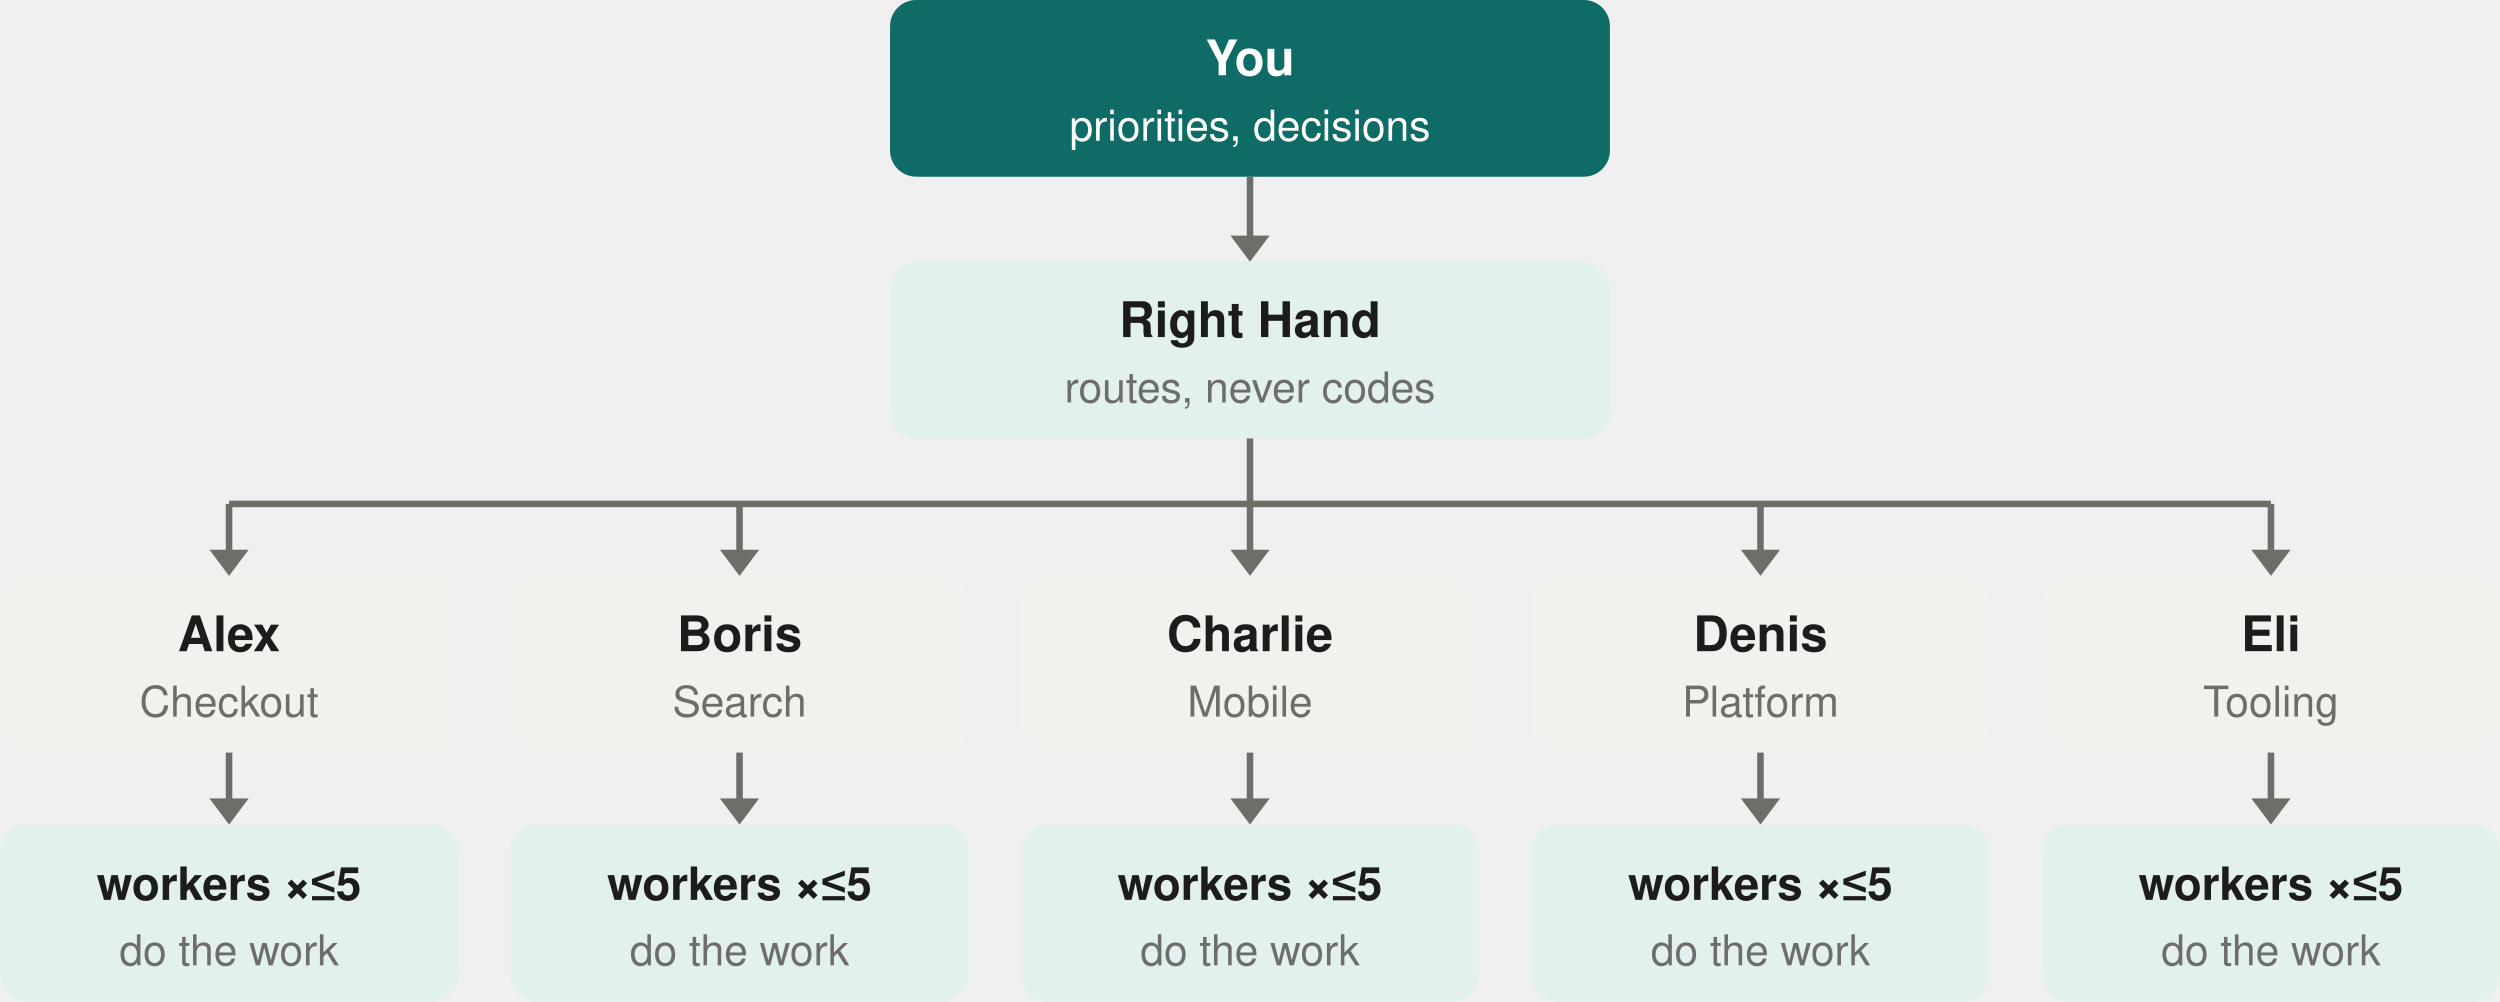
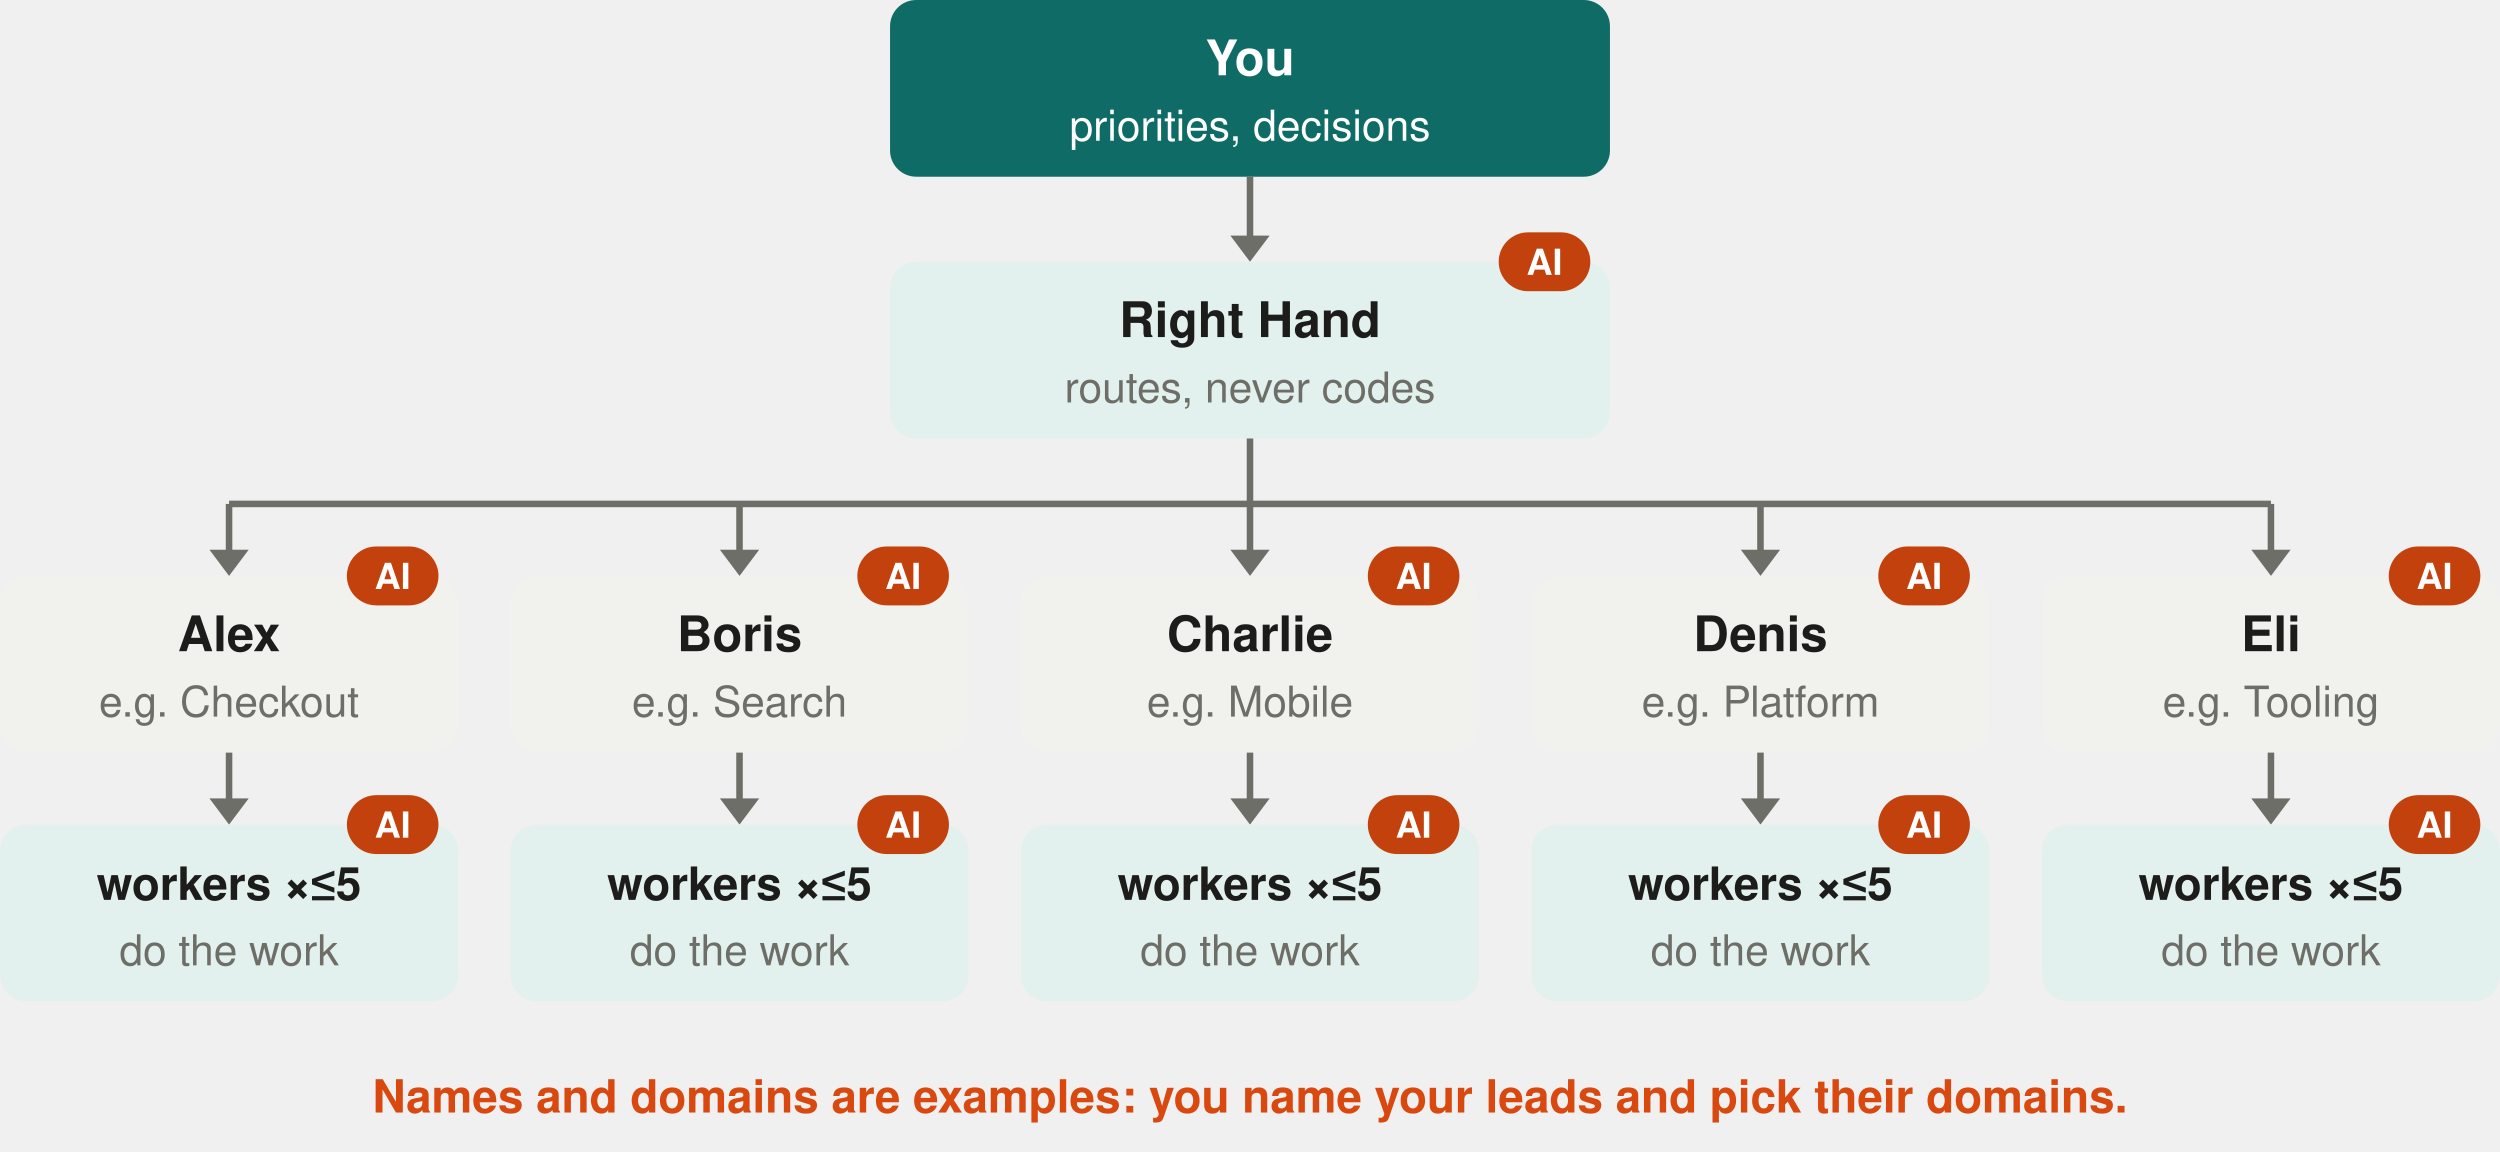
- <svg xmlns="http://www.w3.org/2000/svg" viewBox="0 0 764 306" width="764" height="306" font-family="-apple-system, BlinkMacSystemFont, 'Segoe UI', Helvetica, Arial, sans-serif">
+ <svg xmlns="http://www.w3.org/2000/svg" viewBox="0 0 764 352" width="764" height="352" font-family="-apple-system, BlinkMacSystemFont, 'Segoe UI', Helvetica, Arial, sans-serif">
  <style>
    .ink { fill: #1c1c1a; } .muted { fill: #6e6e68; }
-     .work { fill: #e3f1ee; } .wait { fill: #fbf0cf; } .stuck { fill: #f7dcd8; } .lost { fill: #e9e9e6; }
-     .box { fill: #f1f1ee; } .core { fill: #0f6b66; } .coreink { fill: #ffffff; } .soft { fill: #e3f1ee; }
-     .accent { fill: #0f6b66; } .line { stroke: #6e6e68; fill: none; stroke-width: 2; } .arrow { fill: #6e6e68; }
+     .work { fill: #e3f1ee; } .box { fill: #f1f1ee; } .core { fill: #0f6b66; } .coreink { fill: #ffffff; } .soft { fill: #e3f1ee; }
+     .chip { fill: #c2410c; } .chipink { fill: #ffffff; } .cap { fill: #d9480f; }
+     .line { stroke: #6e6e68; fill: none; stroke-width: 2; } .arrow { fill: #6e6e68; }
    @media (prefers-color-scheme: dark) {
      .ink { fill: #e6edf3; } .muted { fill: #9198a1; }
-       .work { fill: #133a36; } .wait { fill: #3d3416; } .stuck { fill: #4a2420; } .lost { fill: #2a2f36; }
-       .box { fill: #21262d; } .core { fill: #1f8a83; } .soft { fill: #133a36; }
-       .accent { fill: #4cc2b8; } .line { stroke: #9198a1; } .arrow { fill: #9198a1; }
+       .work { fill: #133a36; } .box { fill: #21262d; } .core { fill: #1f8a83; } .soft { fill: #133a36; }
+       .chip { fill: #f0883e; } .chipink { fill: #0d1117; }
+       .line { stroke: #9198a1; } .arrow { fill: #9198a1; }
    }
  </style>
-   <rect x="272.0" y="0" width="220" height="54" rx="8" class="core" />
+   <rect x="272" y="0" width="220" height="54" rx="8" class="core" />
  <text x="382.0" y="23" class="coreink" font-size="15" font-weight="700" text-anchor="middle">You</text>
  <text x="382.0" y="43" class="coreink" font-size="13" font-weight="400" text-anchor="middle">priorities, decisions</text>
  <line x1="382.0" y1="54" x2="382.0" y2="74" class="line" />
  <path d="M376.0 72 L382.0 80 L388.0 72 Z" class="arrow" />
-   <rect x="272.0" y="80" width="220" height="54" rx="8" class="soft" />
+   <rect x="272" y="80" width="220" height="54" rx="8" class="soft" />
  <text x="382.0" y="103" class="ink" font-size="15" font-weight="700" text-anchor="middle">Right Hand</text>
  <text x="382.0" y="123" class="muted" font-size="13" font-weight="400" text-anchor="middle">routes, never codes</text>
+   <rect x="458" y="71" width="28" height="18" rx="9" class="chip" />
+   <text x="472" y="84" class="chipink" font-size="11" font-weight="800" text-anchor="middle">AI</text>
  <line x1="382.0" y1="134" x2="382.0" y2="154" class="line" />
  <line x1="70.0" y1="154" x2="694.0" y2="154" class="line" />
  <line x1="70.0" y1="154" x2="70.0" y2="170" class="line" />
  <path d="M64.0 168 L70.0 176 L76.0 168 Z" class="arrow" />
  <rect x="0" y="176" width="140" height="54" rx="8" class="box" />
  <text x="70.0" y="199" class="ink" font-size="15" font-weight="700" text-anchor="middle">Alex</text>
-   <text x="70.0" y="219" class="muted" font-size="13" font-weight="400" text-anchor="middle">Checkout</text>
+   <text x="70.0" y="219" class="muted" font-size="13" font-weight="400" text-anchor="middle">e.g. Checkout</text>
+   <rect x="106" y="167" width="28" height="18" rx="9" class="chip" />
+   <text x="120" y="180" class="chipink" font-size="11" font-weight="800" text-anchor="middle">AI</text>
  <line x1="70.0" y1="230" x2="70.0" y2="246" class="line" />
  <path d="M64.0 244 L70.0 252 L76.0 244 Z" class="arrow" />
  <rect x="0" y="252" width="140" height="54" rx="8" class="work" />
  <text x="70.0" y="275" class="ink" font-size="14" font-weight="600" text-anchor="middle">workers ×≤5</text>
  <text x="70.0" y="295" class="muted" font-size="13" font-weight="400" text-anchor="middle">do the work</text>
+   <rect x="106" y="243" width="28" height="18" rx="9" class="chip" />
+   <text x="120" y="256" class="chipink" font-size="11" font-weight="800" text-anchor="middle">AI</text>
  <line x1="226.0" y1="154" x2="226.0" y2="170" class="line" />
  <path d="M220.0 168 L226.0 176 L232.0 168 Z" class="arrow" />
  <rect x="156" y="176" width="140" height="54" rx="8" class="box" />
  <text x="226.0" y="199" class="ink" font-size="15" font-weight="700" text-anchor="middle">Boris</text>
-   <text x="226.0" y="219" class="muted" font-size="13" font-weight="400" text-anchor="middle">Search</text>
+   <text x="226.0" y="219" class="muted" font-size="13" font-weight="400" text-anchor="middle">e.g. Search</text>
+   <rect x="262" y="167" width="28" height="18" rx="9" class="chip" />
+   <text x="276" y="180" class="chipink" font-size="11" font-weight="800" text-anchor="middle">AI</text>
  <line x1="226.0" y1="230" x2="226.0" y2="246" class="line" />
  <path d="M220.0 244 L226.0 252 L232.0 244 Z" class="arrow" />
  <rect x="156" y="252" width="140" height="54" rx="8" class="work" />
  <text x="226.0" y="275" class="ink" font-size="14" font-weight="600" text-anchor="middle">workers ×≤5</text>
  <text x="226.0" y="295" class="muted" font-size="13" font-weight="400" text-anchor="middle">do the work</text>
+   <rect x="262" y="243" width="28" height="18" rx="9" class="chip" />
+   <text x="276" y="256" class="chipink" font-size="11" font-weight="800" text-anchor="middle">AI</text>
  <line x1="382.0" y1="154" x2="382.0" y2="170" class="line" />
  <path d="M376.0 168 L382.0 176 L388.0 168 Z" class="arrow" />
  <rect x="312" y="176" width="140" height="54" rx="8" class="box" />
  <text x="382.0" y="199" class="ink" font-size="15" font-weight="700" text-anchor="middle">Charlie</text>
-   <text x="382.0" y="219" class="muted" font-size="13" font-weight="400" text-anchor="middle">Mobile</text>
+   <text x="382.0" y="219" class="muted" font-size="13" font-weight="400" text-anchor="middle">e.g. Mobile</text>
+   <rect x="418" y="167" width="28" height="18" rx="9" class="chip" />
+   <text x="432" y="180" class="chipink" font-size="11" font-weight="800" text-anchor="middle">AI</text>
  <line x1="382.0" y1="230" x2="382.0" y2="246" class="line" />
  <path d="M376.0 244 L382.0 252 L388.0 244 Z" class="arrow" />
  <rect x="312" y="252" width="140" height="54" rx="8" class="work" />
  <text x="382.0" y="275" class="ink" font-size="14" font-weight="600" text-anchor="middle">workers ×≤5</text>
  <text x="382.0" y="295" class="muted" font-size="13" font-weight="400" text-anchor="middle">do the work</text>
+   <rect x="418" y="243" width="28" height="18" rx="9" class="chip" />
+   <text x="432" y="256" class="chipink" font-size="11" font-weight="800" text-anchor="middle">AI</text>
  <line x1="538.0" y1="154" x2="538.0" y2="170" class="line" />
  <path d="M532.0 168 L538.0 176 L544.0 168 Z" class="arrow" />
  <rect x="468" y="176" width="140" height="54" rx="8" class="box" />
  <text x="538.0" y="199" class="ink" font-size="15" font-weight="700" text-anchor="middle">Denis</text>
-   <text x="538.0" y="219" class="muted" font-size="13" font-weight="400" text-anchor="middle">Platform</text>
+   <text x="538.0" y="219" class="muted" font-size="13" font-weight="400" text-anchor="middle">e.g. Platform</text>
+   <rect x="574" y="167" width="28" height="18" rx="9" class="chip" />
+   <text x="588" y="180" class="chipink" font-size="11" font-weight="800" text-anchor="middle">AI</text>
  <line x1="538.0" y1="230" x2="538.0" y2="246" class="line" />
  <path d="M532.0 244 L538.0 252 L544.0 244 Z" class="arrow" />
  <rect x="468" y="252" width="140" height="54" rx="8" class="work" />
  <text x="538.0" y="275" class="ink" font-size="14" font-weight="600" text-anchor="middle">workers ×≤5</text>
  <text x="538.0" y="295" class="muted" font-size="13" font-weight="400" text-anchor="middle">do the work</text>
+   <rect x="574" y="243" width="28" height="18" rx="9" class="chip" />
+   <text x="588" y="256" class="chipink" font-size="11" font-weight="800" text-anchor="middle">AI</text>
  <line x1="694.0" y1="154" x2="694.0" y2="170" class="line" />
  <path d="M688.0 168 L694.0 176 L700.0 168 Z" class="arrow" />
  <rect x="624" y="176" width="140" height="54" rx="8" class="box" />
  <text x="694.0" y="199" class="ink" font-size="15" font-weight="700" text-anchor="middle">Eli</text>
-   <text x="694.0" y="219" class="muted" font-size="13" font-weight="400" text-anchor="middle">Tooling</text>
+   <text x="694.0" y="219" class="muted" font-size="13" font-weight="400" text-anchor="middle">e.g. Tooling</text>
+   <rect x="730" y="167" width="28" height="18" rx="9" class="chip" />
+   <text x="744" y="180" class="chipink" font-size="11" font-weight="800" text-anchor="middle">AI</text>
  <line x1="694.0" y1="230" x2="694.0" y2="246" class="line" />
  <path d="M688.0 244 L694.0 252 L700.0 244 Z" class="arrow" />
  <rect x="624" y="252" width="140" height="54" rx="8" class="work" />
  <text x="694.0" y="275" class="ink" font-size="14" font-weight="600" text-anchor="middle">workers ×≤5</text>
  <text x="694.0" y="295" class="muted" font-size="13" font-weight="400" text-anchor="middle">do the work</text>
+   <rect x="730" y="243" width="28" height="18" rx="9" class="chip" />
+   <text x="744" y="256" class="chipink" font-size="11" font-weight="800" text-anchor="middle">AI</text>
+   <text x="382.0" y="340" class="cap" font-size="14" font-weight="700" text-anchor="middle">Names and domains are examples: you name your leads and pick their domains.</text>
</svg>
